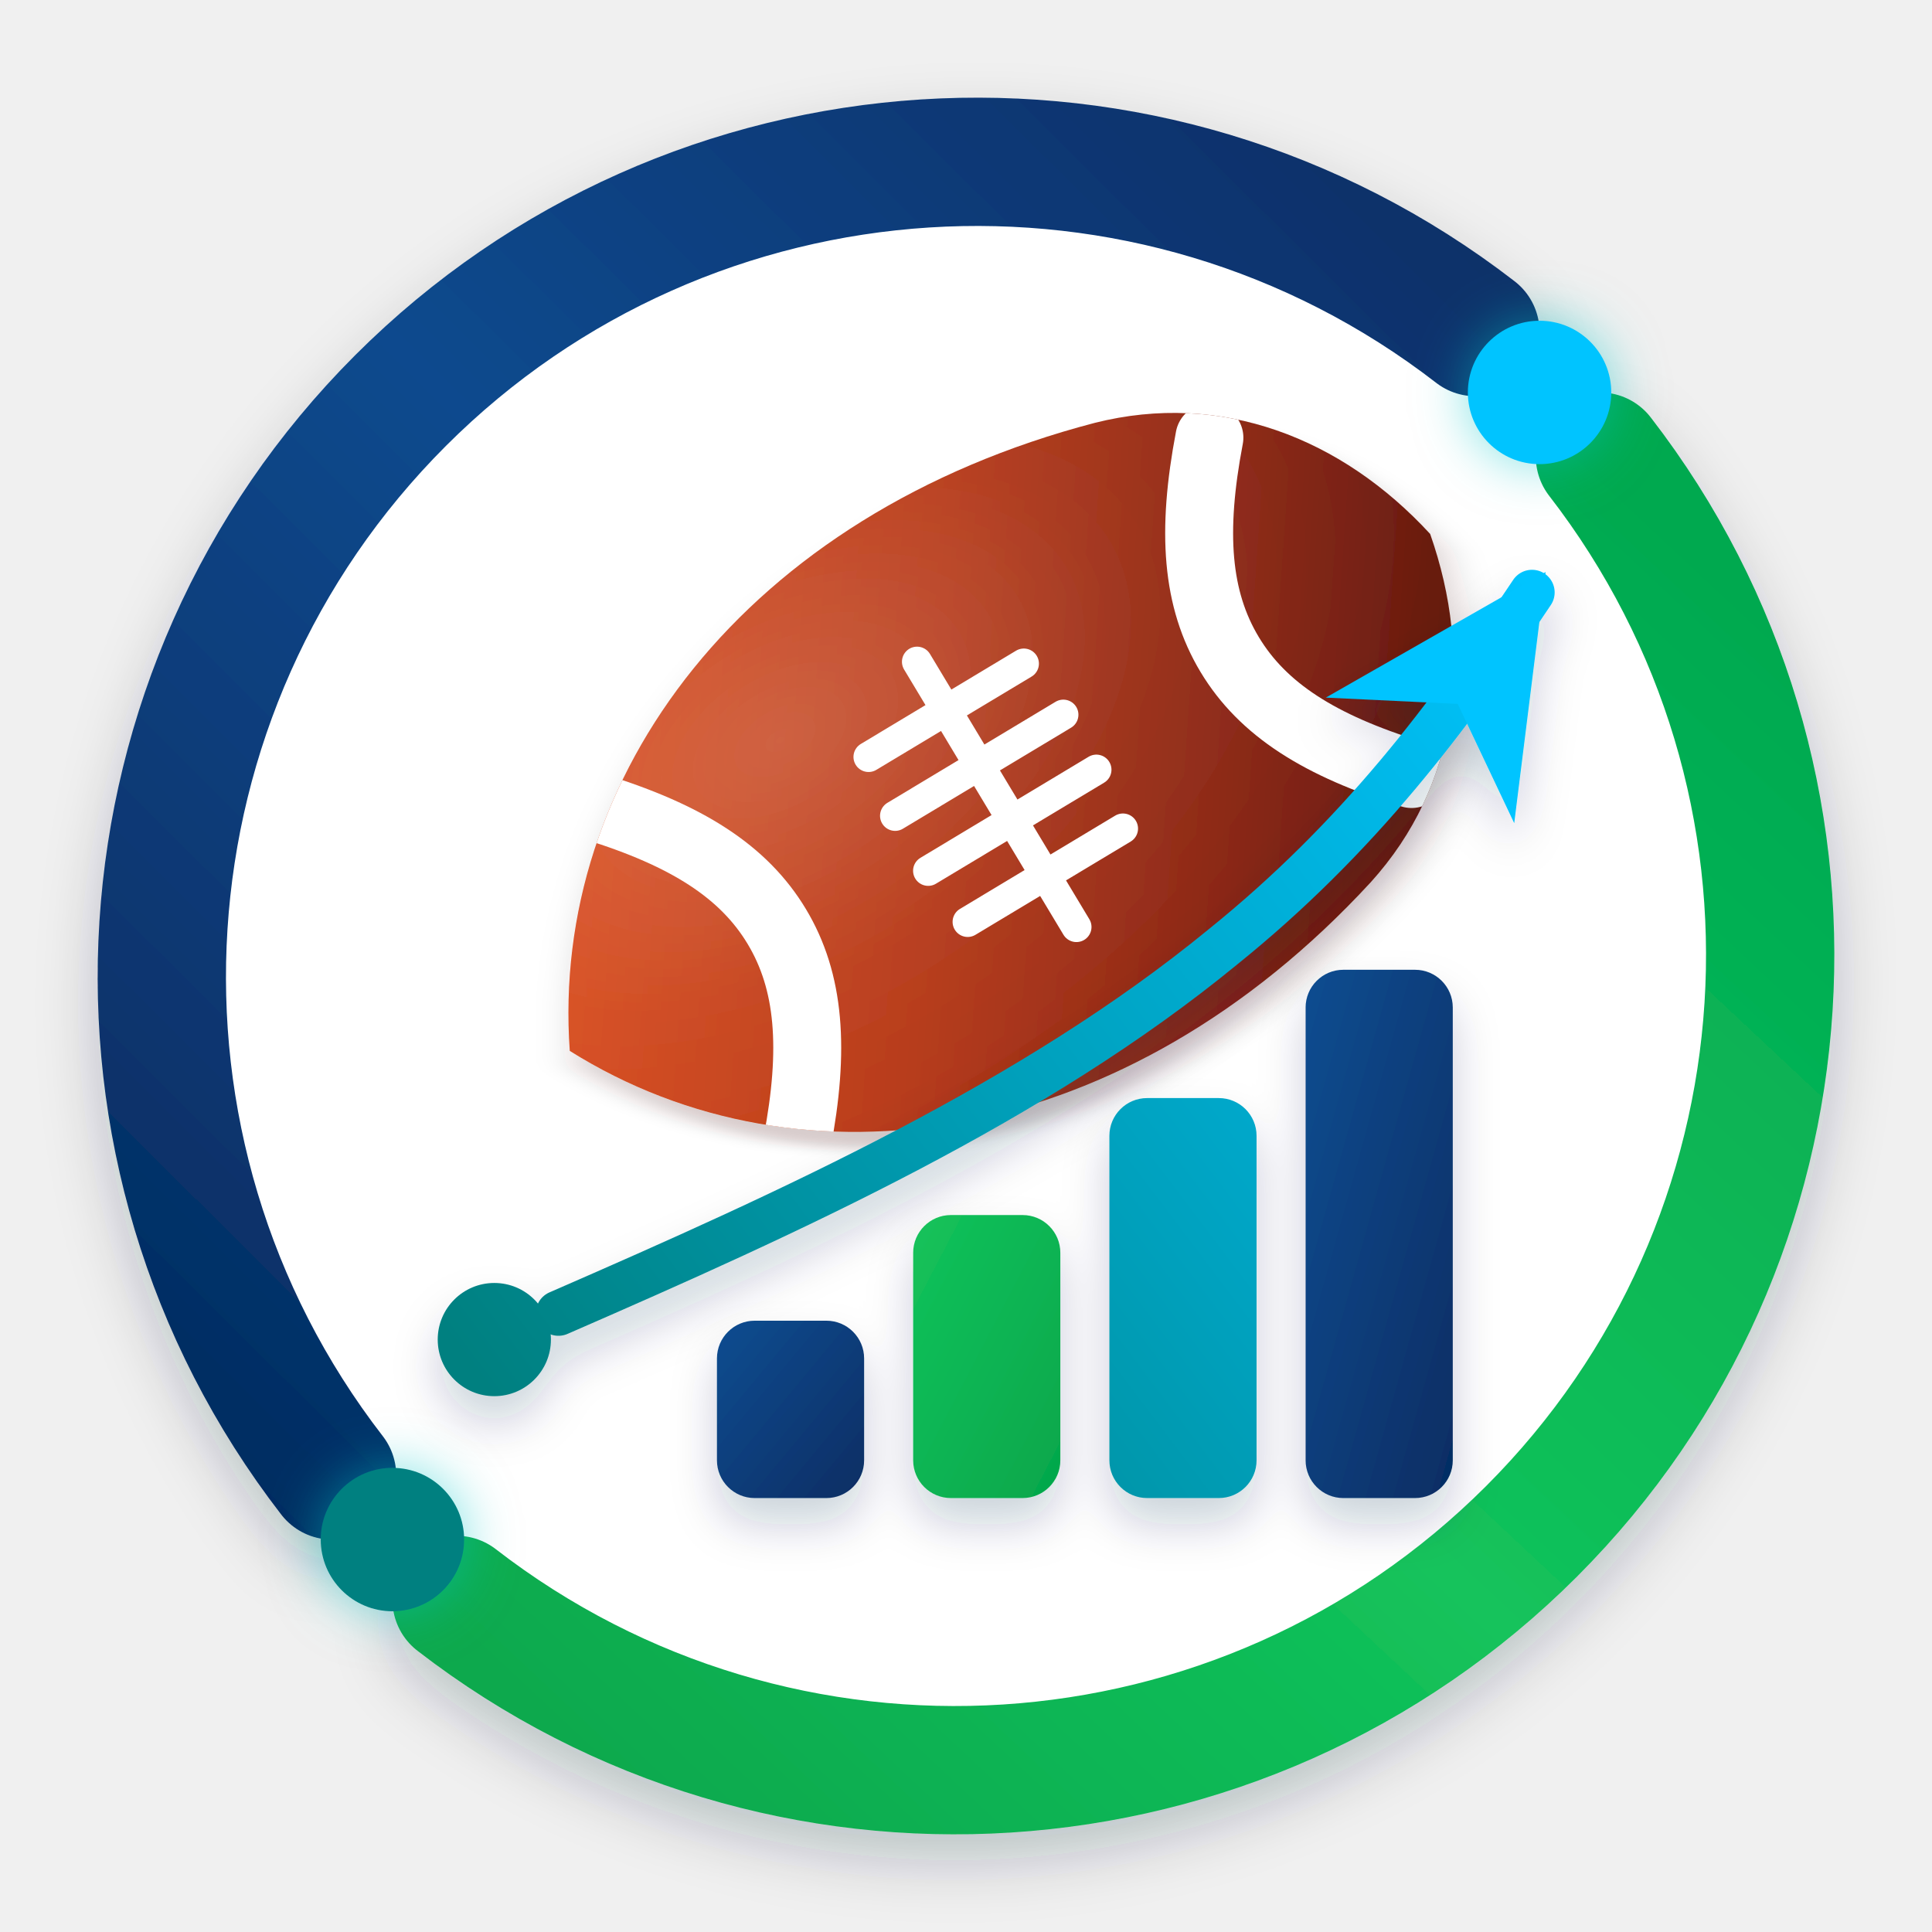
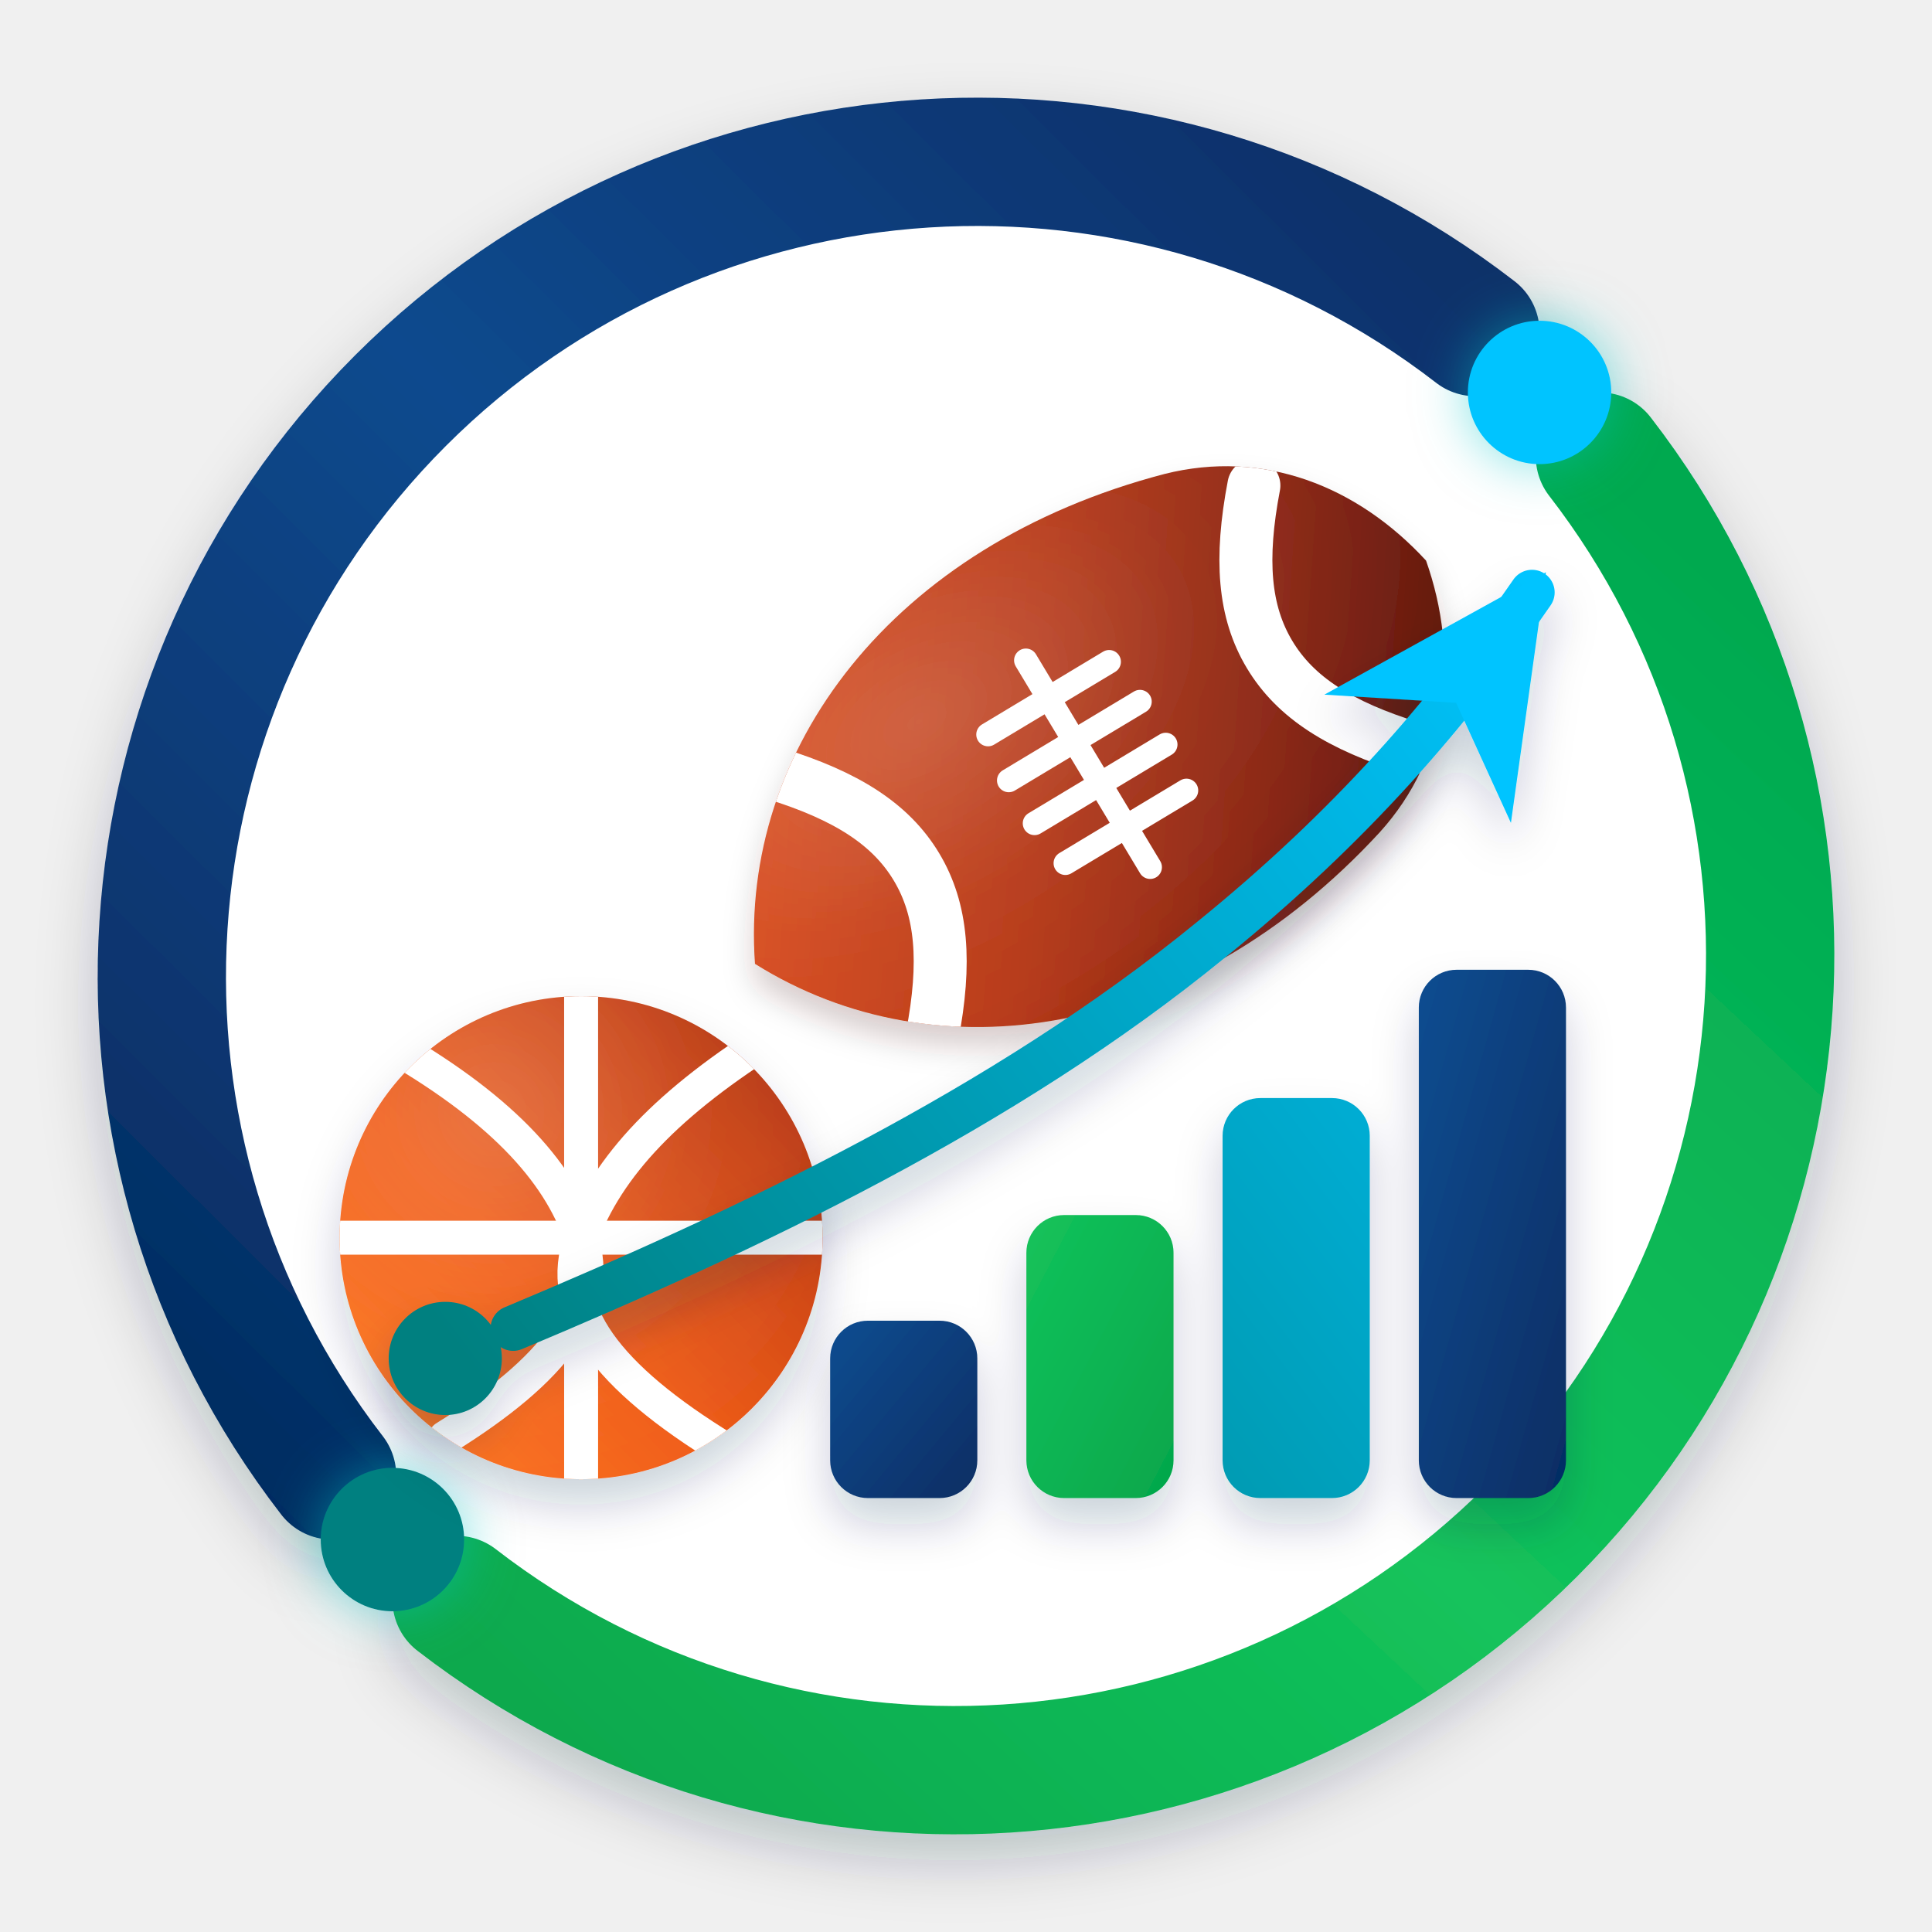
<svg xmlns="http://www.w3.org/2000/svg" viewBox="0 0 512 512" role="img" aria-labelledby="title desc">
  <defs>
    <linearGradient id="blueRing" x1="84" y1="414" x2="414" y2="82" gradientUnits="userSpaceOnUse">
      <stop offset="0" stop-color="#052c61" />
      <stop offset="0.52" stop-color="#0d4a8e" />
      <stop offset="1" stop-color="#072f68" />
    </linearGradient>
    <linearGradient id="greenRing" x1="410" y1="108" x2="112" y2="426" gradientUnits="userSpaceOnUse">
      <stop offset="0" stop-color="#00a950" />
      <stop offset="0.56" stop-color="#13c35b" />
      <stop offset="1" stop-color="#08a94e" />
    </linearGradient>
    <linearGradient id="teal" x1="126" y1="364" x2="405" y2="153" gradientUnits="userSpaceOnUse">
      <stop offset="0" stop-color="teal" />
      <stop offset="1" stop-color="#00c4ff" />
    </linearGradient>
    <linearGradient id="football" x1="170" y1="148" x2="356" y2="278" gradientUnits="userSpaceOnUse">
      <stop offset="0" stop-color="#d74a1c" />
      <stop offset="0.42" stop-color="#b53716" />
      <stop offset="0.76" stop-color="#8a2513" />
      <stop offset="1" stop-color="#65190d" />
    </linearGradient>
    <radialGradient id="footballHighlight" cx="34%" cy="24%" r="78%">
      <stop offset="0" stop-color="#fff" stop-opacity="0.18" />
      <stop offset="0.48" stop-color="#fff" stop-opacity="0.05" />
      <stop offset="1" stop-color="#fff" stop-opacity="0" />
    </radialGradient>
+     <linearGradient id="basketball" x1="92" y1="390" x2="228" y2="258" gradientUnits="userSpaceOnUse">
+       <stop offset="0" stop-color="#ff7b24" />
+       <stop offset="0.38" stop-color="#f05d19" />
+       <stop offset="0.72" stop-color="#c84215" />
+       <stop offset="1" stop-color="#972610" />
+     </linearGradient>
+     <radialGradient id="basketballHighlight" cx="32%" cy="24%" r="82%">
+       <stop offset="0" stop-color="#fff" stop-opacity="0.18" />
+       <stop offset="0.5" stop-color="#fff" stop-opacity="0.05" />
+       <stop offset="1" stop-color="#fff" stop-opacity="0" />
+     </radialGradient>
    <linearGradient id="barBlue" x1="0" y1="0" x2="1" y2="1">
      <stop offset="0" stop-color="#0f4d91" />
      <stop offset="1" stop-color="#062d63" />
    </linearGradient>
    <linearGradient id="barGreen" x1="0" y1="0" x2="1" y2="1">
      <stop offset="0" stop-color="#14c35b" />
      <stop offset="1" stop-color="#05a64b" />
    </linearGradient>
    <filter id="outerShadow" x="-18%" y="-18%" width="136%" height="136%">
      <feDropShadow dx="0" dy="7" stdDeviation="8" flood-color="#001c3c" flood-opacity="0.22" />
    </filter>
    <filter id="objectShadow" x="-25%" y="-25%" width="150%" height="150%">
      <feDropShadow dx="0" dy="7" stdDeviation="6" flood-color="#00234b" flood-opacity="0.2" />
    </filter>
    <filter id="footballShadow" x="-20%" y="-24%" width="140%" height="150%">
      <feDropShadow dx="0" dy="5" stdDeviation="4" flood-color="#401006" flood-opacity="0.2" />
    </filter>
    <filter id="nodeGlow" x="-90%" y="-90%" width="280%" height="280%">
      <feDropShadow dx="0" dy="0" stdDeviation="7" flood-color="#14c7c8" flood-opacity="0.5" />
    </filter>
    <clipPath id="footballClip">
      <path d="M132 210 C165 145 245 112 337 139 C370 149 391 176 398 210 C391 244 370 271 337 281 C245 308 165 275 132 210Z" />
    </clipPath>
+     <clipPath id="basketballClip">
+       <circle cx="154" cy="328" r="64" />
+     </clipPath>
    <marker id="arrow" viewBox="0 0 12 12" refX="10.7" refY="6" markerWidth="5" markerHeight="10.8" orient="auto">
      <path d="M0 0 12 6 0 12 3.6 6Z" fill="#00c4ff" />
    </marker>
  </defs>
  <g filter="url(#outerShadow)">
    <circle cx="256" cy="256" r="204" fill="#fff" />
    <path d="M88 391 A216 216 0 0 1 391 88" fill="none" stroke="url(#blueRing)" stroke-width="34" stroke-linecap="round" />
    <path d="M424 121 A216 216 0 0 1 121 424" fill="none" stroke="url(#greenRing)" stroke-width="34" stroke-linecap="round" />
  </g>
  <g filter="url(#nodeGlow)">
    <circle cx="408" cy="104" r="19" fill="url(#teal)" />
    <circle cx="104" cy="408" r="19" fill="url(#teal)" />
  </g>
-   <g transform="rotate(-31 265 210)" filter="url(#footballShadow)">
-     <path d="M132 210 C165 145 245 112 337 139 C370 149 391 176 398 210 C391 244 370 271 337 281 C245 308 165 275 132 210Z" fill="url(#football)" />
-     <path d="M132 210 C165 145 245 112 337 139 C370 149 391 176 398 210 C391 244 370 271 337 281 C245 308 165 275 132 210Z" fill="url(#footballHighlight)" />
-     <g clip-path="url(#footballClip)">
-       <path d="M171 158 C188 177 196 193 196 210 C196 227 188 243 171 262" fill="none" stroke="#fff" stroke-width="18" stroke-linecap="round" />
-       <path d="M361 158 C344 177 336 193 336 210 C336 227 344 243 361 262" fill="none" stroke="#fff" stroke-width="18" stroke-linecap="round" />
+   <g filter="url(#footballShadow)" transform="translate(24 -8)">
+     <g transform="translate(265 210) scale(0.78) translate(-265 -210)">
+       <g transform="rotate(-31 265 210)">
+         <path d="M132 210 C165 145 245 112 337 139 C370 149 391 176 398 210 C391 244 370 271 337 281 C245 308 165 275 132 210Z" fill="url(#football)" />
+         <path d="M132 210 C165 145 245 112 337 139 C370 149 391 176 398 210 C391 244 370 271 337 281 C245 308 165 275 132 210Z" fill="url(#footballHighlight)" />
+         <g clip-path="url(#footballClip)">
+           <path d="M171 158 C188 177 196 193 196 210 C196 227 188 243 171 262" fill="none" stroke="#fff" stroke-width="18" stroke-linecap="round" />
+           <path d="M361 158 C344 177 336 193 336 210 C336 227 344 243 361 262" fill="none" stroke="#fff" stroke-width="18" stroke-linecap="round" />
+         </g>
+         <path d="M264 169V251 M240 184H288 M238 201H290 M238 218H290 M240 235H288" fill="none" stroke="#fff" stroke-width="8" stroke-linecap="round" />
+       </g>
    </g>
-     <path d="M264 169V251 M240 184H288 M238 201H290 M238 218H290 M240 235H288" fill="none" stroke="#fff" stroke-width="8" stroke-linecap="round" />
  </g>
  <g filter="url(#objectShadow)">
-     <circle cx="131" cy="355" r="15" fill="url(#teal)" />
-     <path d="M148 348 C210 321 274 292 324 251 C360 222 384 190 406 157" fill="none" stroke="url(#teal)" stroke-width="12" stroke-linecap="round" marker-end="url(#arrow)" />
+     <circle cx="154" cy="328" r="64" fill="url(#basketball)" />
+     <circle cx="154" cy="328" r="64" fill="url(#basketballHighlight)" />
+     <g clip-path="url(#basketballClip)">
+       <path d="M154 264V392" fill="none" stroke="#fff" stroke-width="9" stroke-linecap="round" />
+       <path d="M90 328H218" fill="none" stroke="#fff" stroke-width="9" stroke-linecap="round" />
+       <path d="M102 276 C132 293 148 310 154 328 C160 346 147 363 118 381" fill="none" stroke="#fff" stroke-width="9" stroke-linecap="round" />
+       <path d="M206 274 C177 292 161 309 154 328 C147 347 161 365 192 384" fill="none" stroke="#fff" stroke-width="9" stroke-linecap="round" />
+     </g>
  </g>
  <g filter="url(#objectShadow)">
-     <rect x="190" y="350" width="39" height="47" rx="10" fill="url(#barBlue)" />
-     <rect x="242" y="322" width="39" height="75" rx="10" fill="url(#barGreen)" />
-     <rect x="294" y="291" width="39" height="106" rx="10" fill="url(#teal)" />
-     <rect x="346" y="257" width="39" height="140" rx="10" fill="url(#barBlue)" />
+     <circle cx="118" cy="360" r="15" fill="url(#teal)" />
+     <path d="M136 352 C198 326 266 294 321 249 C358 219 384 189 406 157" fill="none" stroke="url(#teal)" stroke-width="12" stroke-linecap="round" marker-end="url(#arrow)" />
+   </g>
+   <g filter="url(#objectShadow)">
+     <rect x="220" y="350" width="39" height="47" rx="10" fill="url(#barBlue)" />
+     <rect x="272" y="322" width="39" height="75" rx="10" fill="url(#barGreen)" />
+     <rect x="324" y="291" width="39" height="106" rx="10" fill="url(#teal)" />
+     <rect x="376" y="257" width="39" height="140" rx="10" fill="url(#barBlue)" />
  </g>
</svg>
